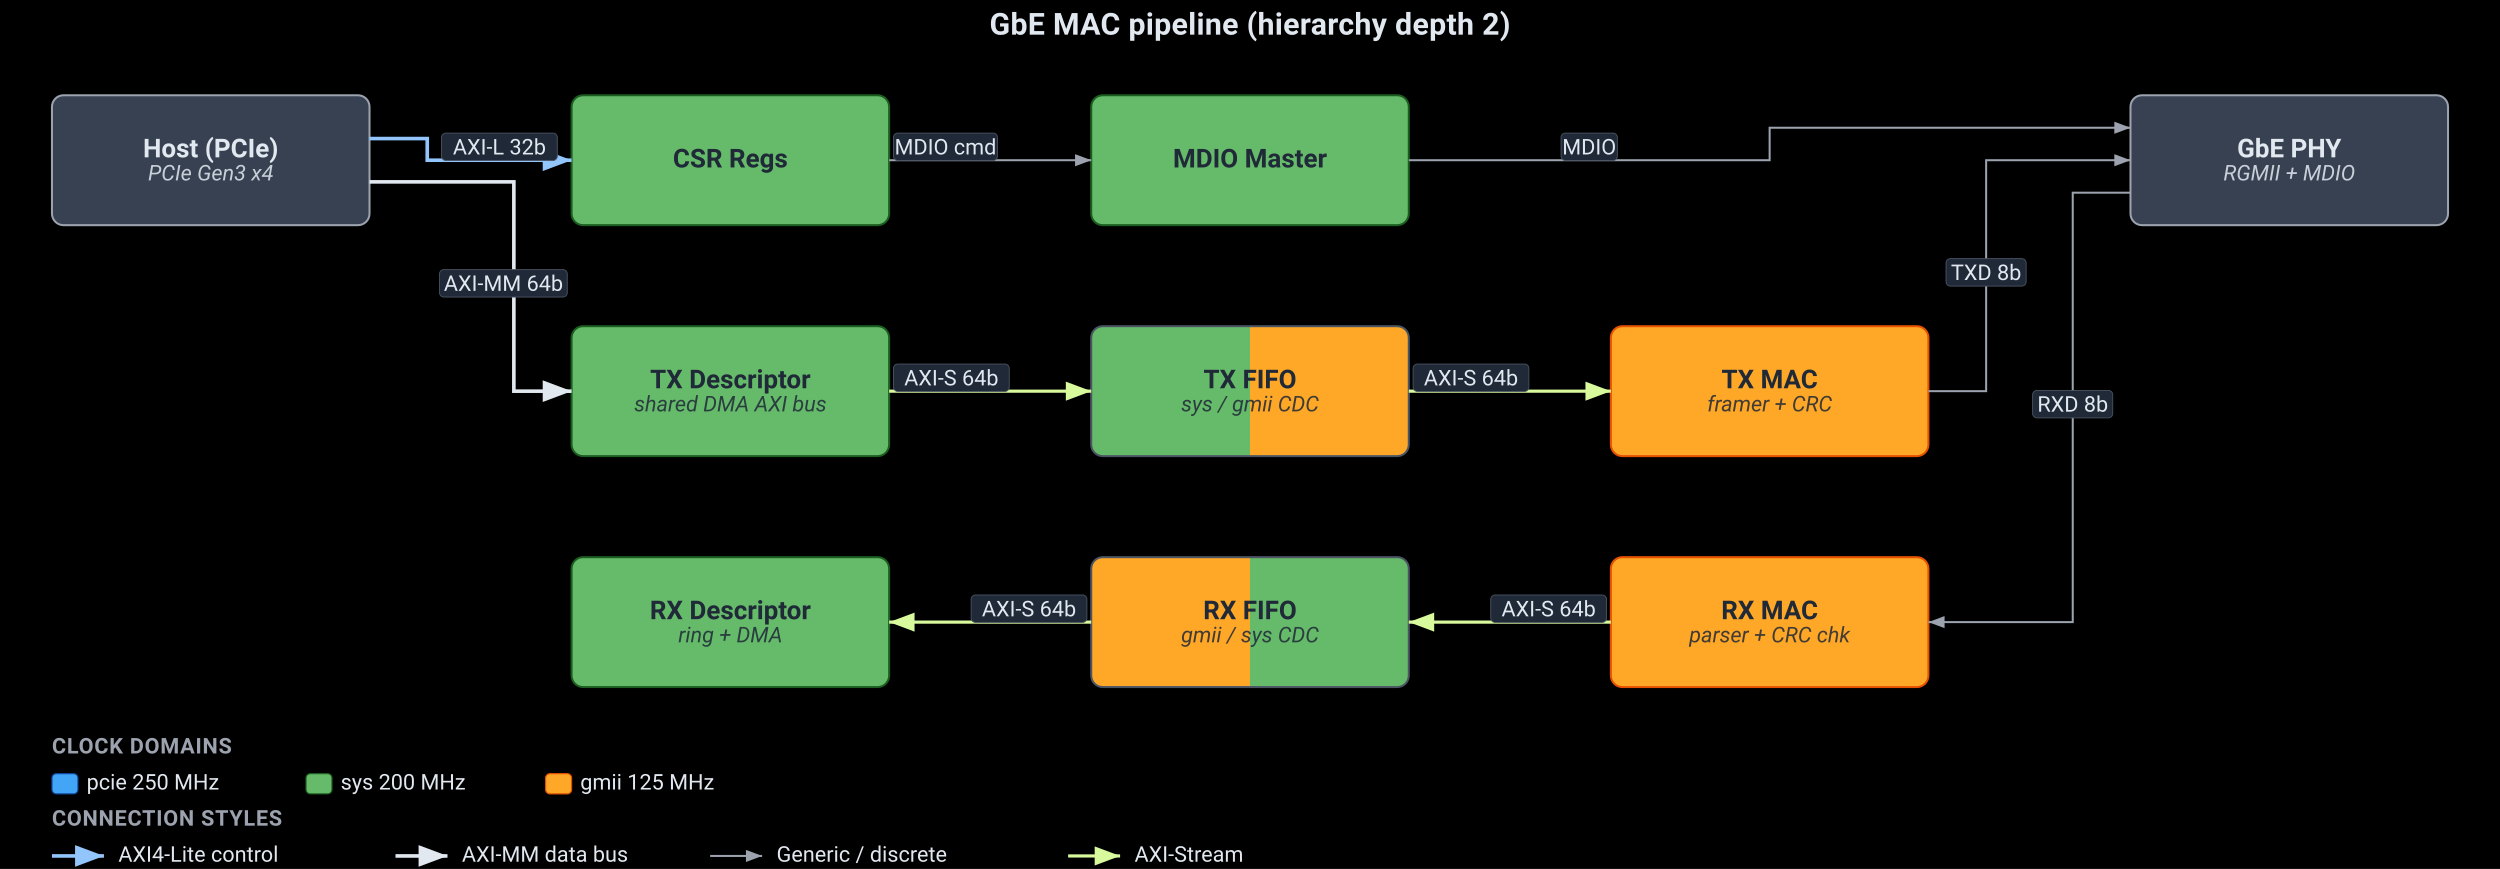
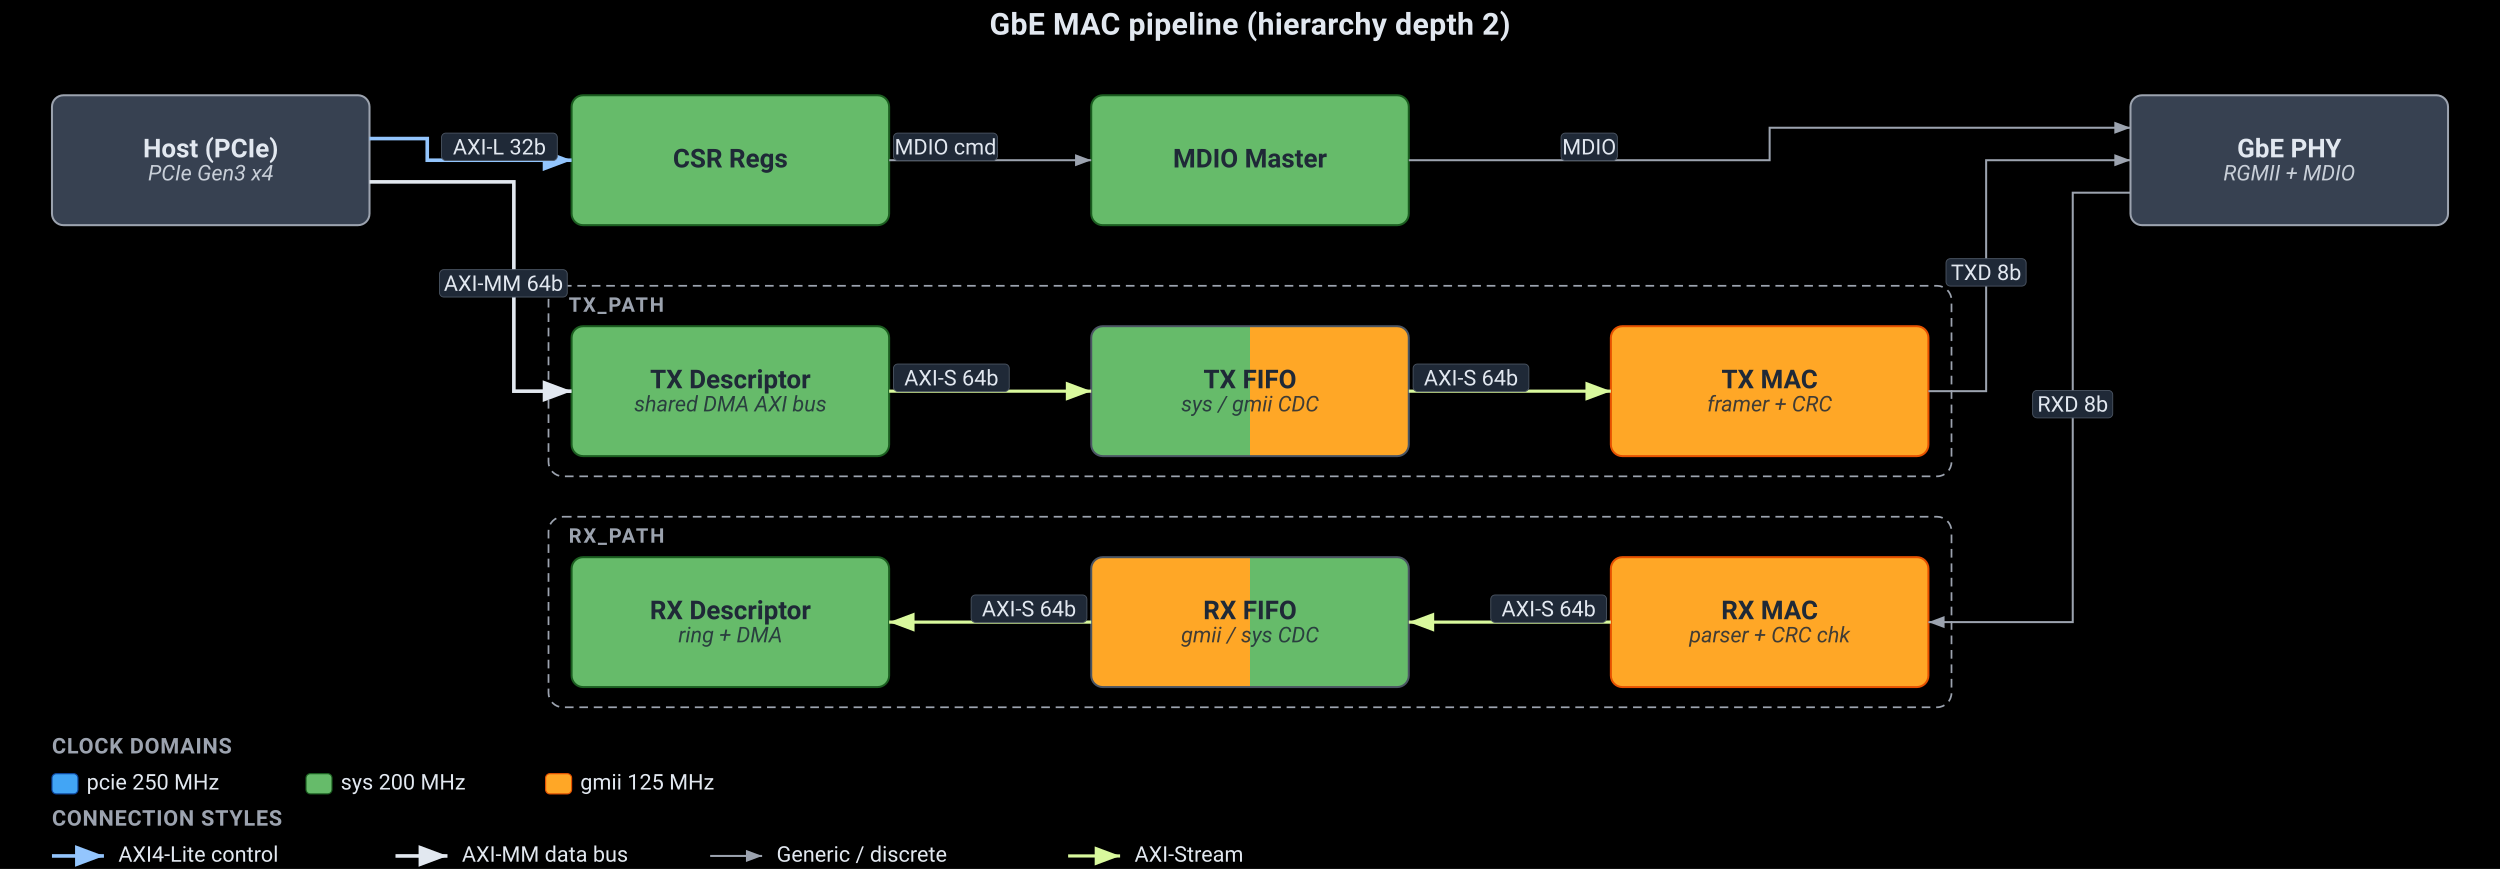
<svg xmlns="http://www.w3.org/2000/svg" width="1732" height="602" viewBox="0 0 1732 602" font-family="ui-sans-serif, system-ui, -apple-system, 'Segoe UI', Roboto, 'Helvetica Neue', Arial, sans-serif" style="background:#000000">
  <defs>
    <marker id="ah-solid" markerWidth="9" markerHeight="9" refX="8" refY="3" orient="auto">
      <path d="M0,0 L0,6 L8,3 z" fill="#e2e8f0" />
    </marker>
    <marker id="ah-thin" markerWidth="9" markerHeight="9" refX="8" refY="3" orient="auto">
      <path d="M0,0 L0,6 L8,3 z" fill="#9ca3af" />
    </marker>
    <marker id="ah-stream" markerWidth="9" markerHeight="9" refX="8" refY="3" orient="auto">
      <path d="M0,0 L0,6 L8,3 z" fill="#d9f99d" />
    </marker>
    <marker id="ah-axil" markerWidth="9" markerHeight="9" refX="8" refY="3" orient="auto">
      <path d="M0,0 L0,6 L8,3 z" fill="#93c5fd" />
    </marker>
    <marker id="ah-cdc" markerWidth="9" markerHeight="9" refX="8" refY="3" orient="auto">
      <path d="M0,0 L0,6 L8,3 z" fill="#d8b4fe" />
    </marker>
    <marker id="ah-open" markerWidth="9" markerHeight="9" refX="8" refY="3" orient="auto">
      <path d="M0.5,0.5 L0.5,5.5 L8,3 z" fill="#000000" stroke="#e2e8f0" stroke-width="1" />
    </marker>
    <linearGradient id="grad-tx_fifo" x1="0%" y1="0%" x2="100%" y2="0%">
      <stop offset="50%" stop-color="#66BB6A" />
      <stop offset="50%" stop-color="#FFA726" />
    </linearGradient>
    <linearGradient id="grad-rx_fifo" x1="0%" y1="0%" x2="100%" y2="0%">
      <stop offset="50%" stop-color="#FFA726" />
      <stop offset="50%" stop-color="#66BB6A" />
    </linearGradient>
  </defs>
  <rect width="1732" height="602" fill="#000000" id="_canvas_bg" />
  <text x="866.0" y="24" text-anchor="middle" font-size="21" font-weight="600" fill="#e2e8f0" letter-spacing="0.2">GbE MAC pipeline (hierarchy depth 2)</text>
+   <rect id="group_tx_path" x="380" y="198" width="972" height="132" fill="none" stroke="#9ca3af" stroke-width="1.2" stroke-dasharray="6,4" rx="10" />
+   <text x="394" y="216" font-size="14" font-weight="700" letter-spacing="1.2" fill="#9ca3af">TX_PATH</text>
+   <rect id="group_rx_path" x="380" y="358" width="972" height="132" fill="none" stroke="#9ca3af" stroke-width="1.2" stroke-dasharray="6,4" rx="10" />
+   <text x="394" y="376" font-size="14" font-weight="700" letter-spacing="1.2" fill="#9ca3af">RX_PATH</text>
  <rect id="host" x="36" y="66" width="220" height="90" fill="#374151" stroke="#9ca3af" stroke-width="1.4" rx="8" />
  <text x="146" y="109" text-anchor="middle" font-size="18" font-weight="600" fill="#e2e8f0">Host (PCIe)</text>
  <text x="146" y="125" text-anchor="middle" font-size="15" font-style="italic" fill="#e2e8f0" opacity="0.85">PCIe Gen3 x4</text>
  <rect id="csr_regs" x="396" y="66" width="220" height="90" fill="#66BB6A" stroke="#1B5E20" stroke-width="1.4" rx="8" />
  <text x="506" y="116" text-anchor="middle" font-size="18" font-weight="600" fill="#1f2937">CSR Regs</text>
  <rect id="mdio_master" x="756" y="66" width="220" height="90" fill="#66BB6A" stroke="#1B5E20" stroke-width="1.4" rx="8" />
  <text x="866" y="116" text-anchor="middle" font-size="18" font-weight="600" fill="#1f2937">MDIO Master</text>
  <rect id="gmii_phy" x="1476" y="66" width="220" height="90" fill="#374151" stroke="#9ca3af" stroke-width="1.4" rx="8" />
  <text x="1586" y="109" text-anchor="middle" font-size="18" font-weight="600" fill="#e2e8f0">GbE PHY</text>
  <text x="1586" y="125" text-anchor="middle" font-size="15" font-style="italic" fill="#e2e8f0" opacity="0.85">RGMII + MDIO</text>
  <rect id="tx_desc" x="396" y="226" width="220" height="90" fill="#66BB6A" stroke="#1B5E20" stroke-width="1.4" rx="8" />
  <text x="506" y="269" text-anchor="middle" font-size="18" font-weight="600" fill="#1f2937">TX Descriptor</text>
  <text x="506" y="285" text-anchor="middle" font-size="15" font-style="italic" fill="#1f2937" opacity="0.85">shared DMA AXI bus</text>
  <rect id="tx_fifo" x="756" y="226" width="220" height="90" fill="url(#grad-tx_fifo)" stroke="#4b5563" stroke-width="1.4" rx="8" />
  <text x="866" y="269" text-anchor="middle" font-size="18" font-weight="600" fill="#1f2937">TX FIFO</text>
  <text x="866" y="285" text-anchor="middle" font-size="15" font-style="italic" fill="#1f2937" opacity="0.85">sys / gmii CDC</text>
  <rect id="tx_mac" x="1116" y="226" width="220" height="90" fill="#FFA726" stroke="#E65100" stroke-width="1.4" rx="8" />
  <text x="1226" y="269" text-anchor="middle" font-size="18" font-weight="600" fill="#1f2937">TX MAC</text>
  <text x="1226" y="285" text-anchor="middle" font-size="15" font-style="italic" fill="#1f2937" opacity="0.85">framer + CRC</text>
  <rect id="rx_desc" x="396" y="386" width="220" height="90" fill="#66BB6A" stroke="#1B5E20" stroke-width="1.4" rx="8" />
  <text x="506" y="429" text-anchor="middle" font-size="18" font-weight="600" fill="#1f2937">RX Descriptor</text>
  <text x="506" y="445" text-anchor="middle" font-size="15" font-style="italic" fill="#1f2937" opacity="0.85">ring + DMA</text>
  <rect id="rx_fifo" x="756" y="386" width="220" height="90" fill="url(#grad-rx_fifo)" stroke="#4b5563" stroke-width="1.4" rx="8" />
  <text x="866" y="429" text-anchor="middle" font-size="18" font-weight="600" fill="#1f2937">RX FIFO</text>
  <text x="866" y="445" text-anchor="middle" font-size="15" font-style="italic" fill="#1f2937" opacity="0.85">gmii / sys CDC</text>
  <rect id="rx_mac" x="1116" y="386" width="220" height="90" fill="#FFA726" stroke="#E65100" stroke-width="1.4" rx="8" />
  <text x="1226" y="429" text-anchor="middle" font-size="18" font-weight="600" fill="#1f2937">RX MAC</text>
  <text x="1226" y="445" text-anchor="middle" font-size="15" font-style="italic" fill="#1f2937" opacity="0.85">parser + CRC chk</text>
  <path id="edge_host_to_csr_regs" d="M 256.0,96.0 L 296.0,96.0 L 296.0,111.0 L 396.0,111.0" stroke="#93c5fd" stroke-width="2.5" fill="none" marker-end="url(#ah-axil)" />
  <rect x="305.9" y="92.2" width="80.2" height="19.0" fill="#1f2937" stroke="#4b5563" stroke-width="0.6" rx="3" />
  <text x="346.0" y="107.0" text-anchor="middle" font-size="15" fill="#e2e8f0">AXI-L 32b</text>
  <path id="edge_host_to_tx_desc" d="M 256.0,126.0 L 356.0,126.0 L 356.0,271.0 L 396.0,271.0" stroke="#e2e8f0" stroke-width="2.5" fill="none" marker-end="url(#ah-solid)" />
  <rect x="304.5" y="186.8" width="88.5" height="19.0" fill="#1f2937" stroke="#4b5563" stroke-width="0.6" rx="3" />
  <text x="348.8" y="201.5" text-anchor="middle" font-size="15" fill="#e2e8f0">AXI-MM 64b</text>
  <path id="edge_csr_regs_to_mdio_master" d="M 616.0,111.0 L 686.0,111.0 L 756.0,111.0" stroke="#9ca3af" stroke-width="1.4" fill="none" marker-end="url(#ah-thin)" />
  <rect x="619.0" y="92.2" width="72.0" height="19.0" fill="#1f2937" stroke="#4b5563" stroke-width="0.6" rx="3" />
  <text x="655.0" y="107.0" text-anchor="middle" font-size="15" fill="#e2e8f0">MDIO cmd</text>
  <path id="edge_mdio_master_to_gmii_phy" d="M 976.0,111.0 L 1226.0,111.0 L 1226.0,88.5 L 1476.0,88.5" stroke="#9ca3af" stroke-width="1.4" fill="none" marker-end="url(#ah-thin)" />
  <rect x="1081.5" y="92.2" width="39.0" height="19.0" fill="#1f2937" stroke="#4b5563" stroke-width="0.6" rx="3" />
  <text x="1101.0" y="107.0" text-anchor="middle" font-size="15" fill="#e2e8f0">MDIO</text>
  <path id="edge_tx_desc_to_tx_fifo" d="M 616.0,271.0 L 686.0,271.0 L 756.0,271.0" stroke="#d9f99d" stroke-width="2.2" fill="none" marker-end="url(#ah-stream)" />
  <rect x="619.0" y="252.2" width="80.2" height="19.0" fill="#1f2937" stroke="#4b5563" stroke-width="0.6" rx="3" />
  <text x="659.1" y="267.0" text-anchor="middle" font-size="15" fill="#e2e8f0">AXI-S 64b</text>
  <path id="edge_tx_fifo_to_tx_mac" d="M 976.0,271.0 L 1046.0,271.0 L 1116.0,271.0" stroke="#d9f99d" stroke-width="2.2" fill="none" marker-end="url(#ah-stream)" />
  <rect x="979.0" y="252.2" width="80.2" height="19.0" fill="#1f2937" stroke="#4b5563" stroke-width="0.6" rx="3" />
  <text x="1019.1" y="267.0" text-anchor="middle" font-size="15" fill="#e2e8f0">AXI-S 64b</text>
  <path id="edge_tx_mac_to_gmii_phy" d="M 1336.0,271.0 L 1376.0,271.0 L 1376.0,111.0 L 1476.0,111.0" stroke="#9ca3af" stroke-width="1.4" fill="none" marker-end="url(#ah-thin)" />
  <rect x="1348.2" y="179.2" width="55.5" height="19.0" fill="#1f2937" stroke="#4b5563" stroke-width="0.6" rx="3" />
  <text x="1376.0" y="194.0" text-anchor="middle" font-size="15" fill="#e2e8f0">TXD 8b</text>
  <path id="edge_gmii_phy_to_rx_mac" d="M 1476.0,133.5 L 1436.0,133.5 L 1436.0,431.0 L 1336.0,431.0" stroke="#9ca3af" stroke-width="1.4" fill="none" marker-end="url(#ah-thin)" />
  <rect x="1408.2" y="270.5" width="55.5" height="19.0" fill="#1f2937" stroke="#4b5563" stroke-width="0.6" rx="3" />
  <text x="1436.0" y="285.2" text-anchor="middle" font-size="15" fill="#e2e8f0">RXD 8b</text>
  <path id="edge_rx_mac_to_rx_fifo" d="M 1116.0,431.0 L 1046.0,431.0 L 976.0,431.0" stroke="#d9f99d" stroke-width="2.2" fill="none" marker-end="url(#ah-stream)" />
  <rect x="1032.8" y="412.2" width="80.2" height="19.0" fill="#1f2937" stroke="#4b5563" stroke-width="0.6" rx="3" />
  <text x="1072.9" y="427.0" text-anchor="middle" font-size="15" fill="#e2e8f0">AXI-S 64b</text>
  <path id="edge_rx_fifo_to_rx_desc" d="M 756.0,431.0 L 686.0,431.0 L 616.0,431.0" stroke="#d9f99d" stroke-width="2.2" fill="none" marker-end="url(#ah-stream)" />
  <rect x="672.8" y="412.2" width="80.2" height="19.0" fill="#1f2937" stroke="#4b5563" stroke-width="0.6" rx="3" />
  <text x="712.9" y="427.0" text-anchor="middle" font-size="15" fill="#e2e8f0">AXI-S 64b</text>
  <text x="36" y="522" font-size="15" font-weight="600" fill="#9ca3af" letter-spacing="0.5">CLOCK DOMAINS</text>
  <rect x="36" y="536" width="18" height="14" fill="#42A5F5" stroke="#0D47A1" stroke-width="0.8" rx="3" />
  <text x="60" y="547" font-size="15" fill="#e2e8f0">pcie  250 MHz</text>
  <rect x="212" y="536" width="18" height="14" fill="#66BB6A" stroke="#1B5E20" stroke-width="0.8" rx="3" />
  <text x="236" y="547" font-size="15" fill="#e2e8f0">sys  200 MHz</text>
  <rect x="378" y="536" width="18" height="14" fill="#FFA726" stroke="#E65100" stroke-width="0.8" rx="3" />
  <text x="402" y="547" font-size="15" fill="#e2e8f0">gmii  125 MHz</text>
  <text x="36" y="572" font-size="15" font-weight="600" fill="#9ca3af" letter-spacing="0.5">CONNECTION STYLES</text>
  <path id="legend-arrow-axi-lite" d="M 36,593 L 72,593" stroke="#93c5fd" stroke-width="2.5" fill="none" marker-end="url(#ah-axil)" />
  <text x="82" y="597" font-size="15" fill="#e2e8f0">AXI4-Lite control</text>
  <path id="legend-arrow-axi-mm" d="M 274,593 L 310,593" stroke="#e2e8f0" stroke-width="2.5" fill="none" marker-end="url(#ah-solid)" />
  <text x="320" y="597" font-size="15" fill="#e2e8f0">AXI-MM data bus</text>
  <path id="legend-arrow-generic" d="M 492,593 L 528,593" stroke="#9ca3af" stroke-width="1.4" fill="none" marker-end="url(#ah-thin)" />
  <text x="538" y="597" font-size="15" fill="#e2e8f0">Generic / discrete</text>
  <path id="legend-arrow-axi-stream" d="M 740,593 L 776,593" stroke="#d9f99d" stroke-width="2.2" fill="none" marker-end="url(#ah-stream)" />
  <text x="786" y="597" font-size="15" fill="#e2e8f0">AXI-Stream</text>
</svg>
